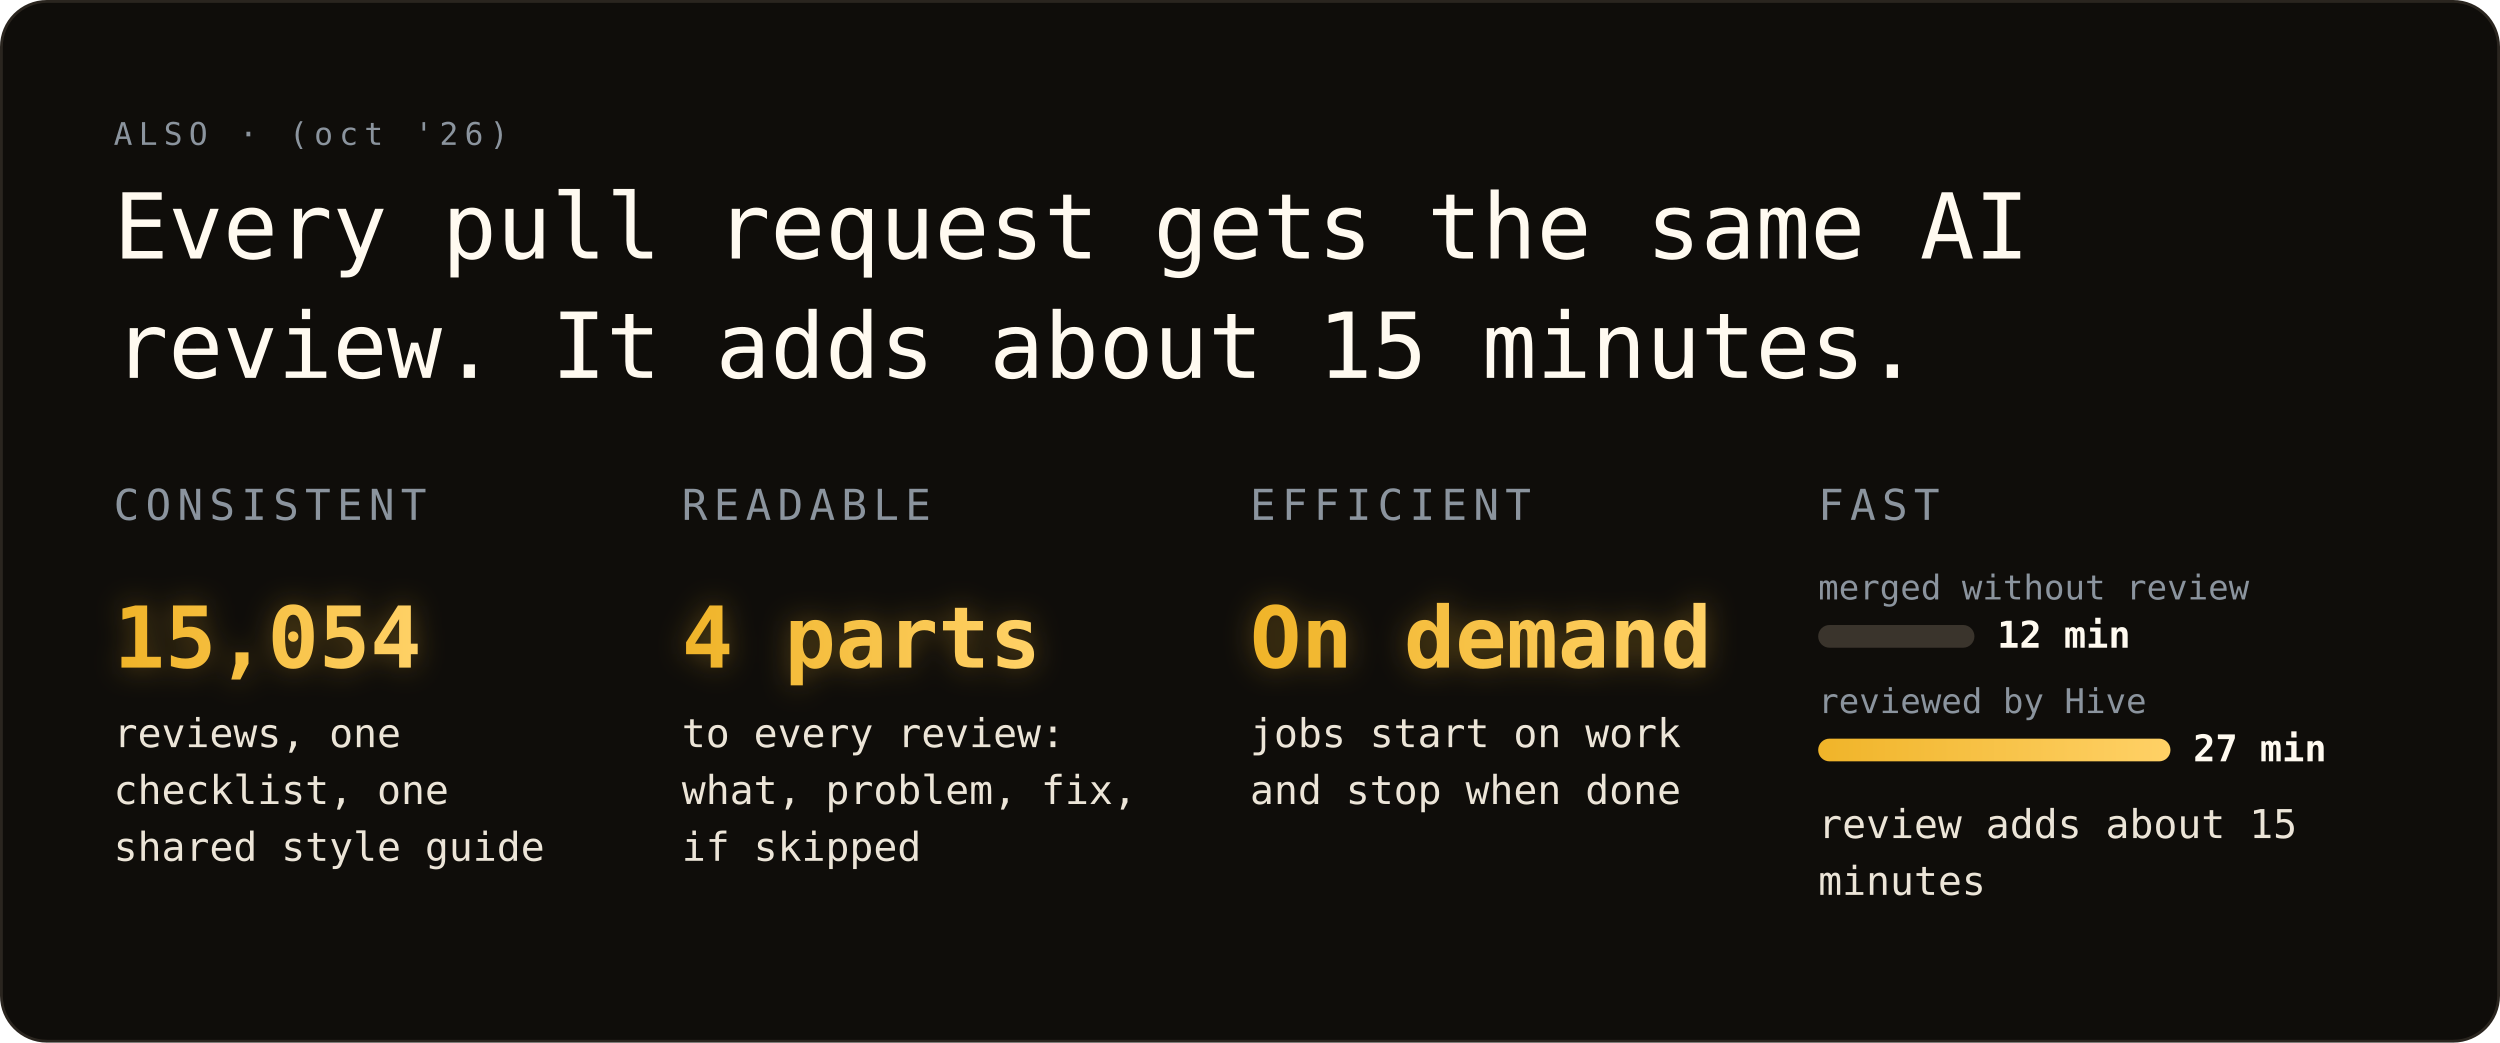
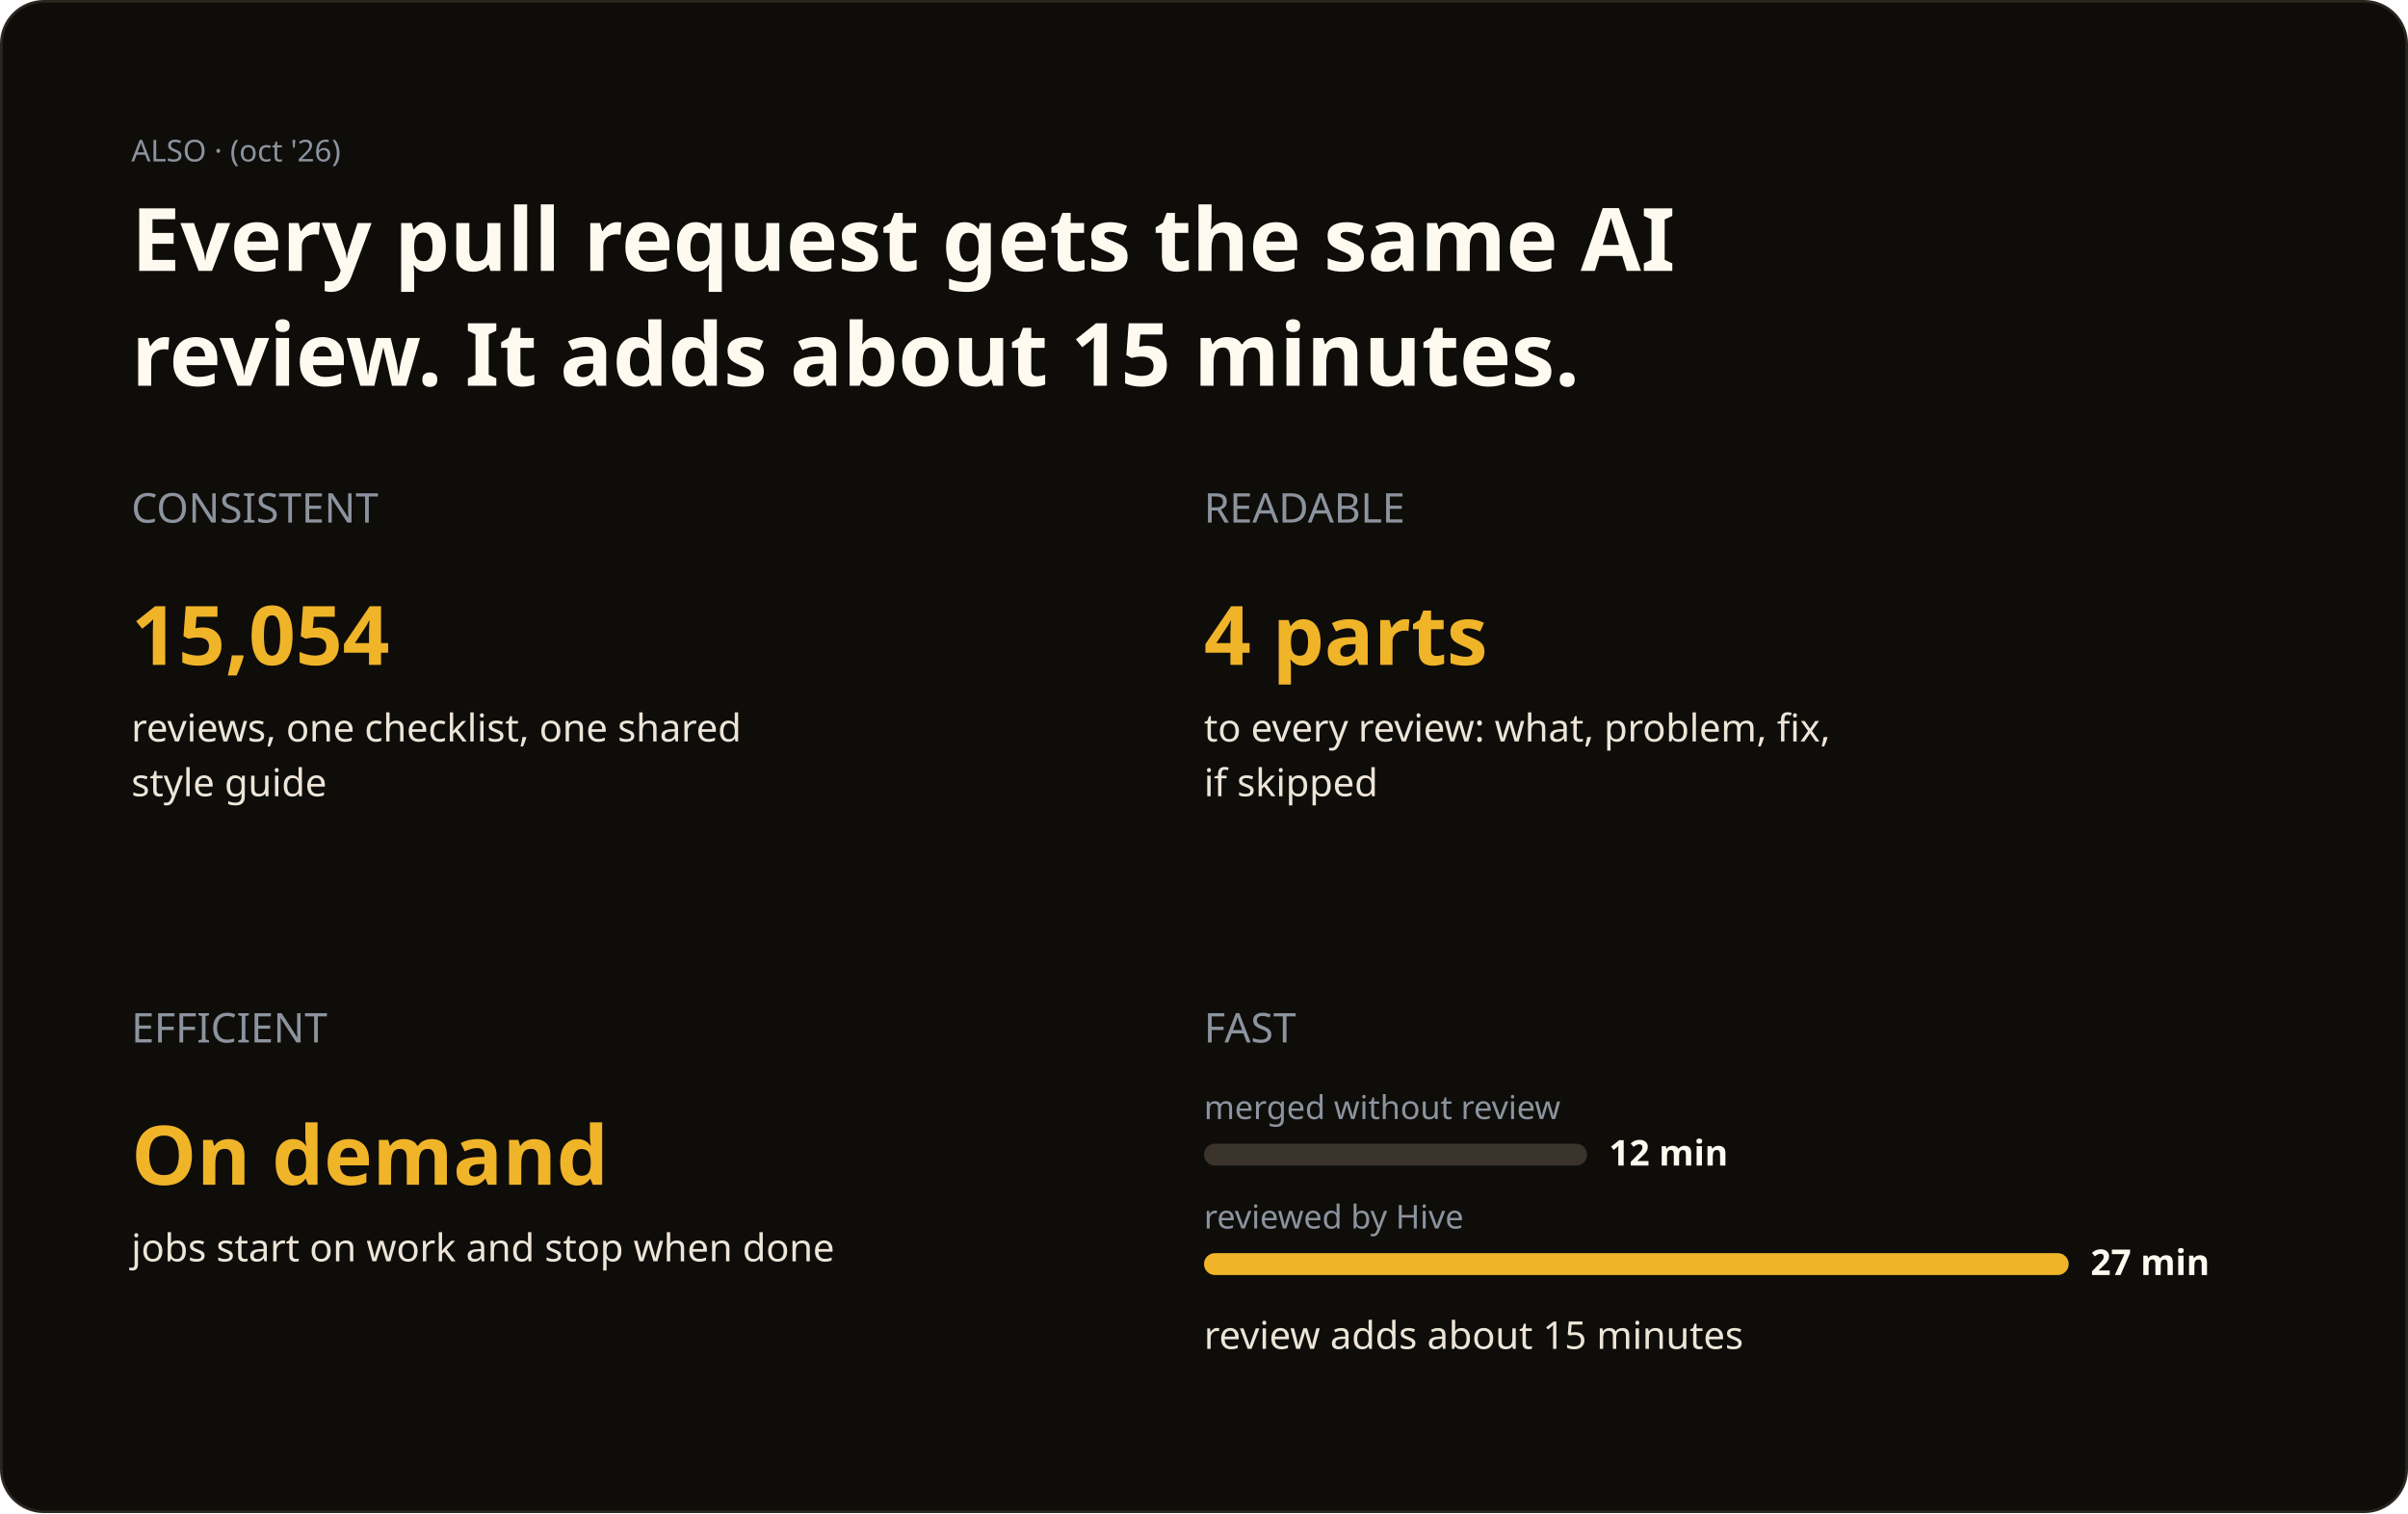
- <svg xmlns="http://www.w3.org/2000/svg" width="1760" height="734" viewBox="0 0 880 367" role="img" aria-label="Also: consistent, readable, efficient, fast" font-family="'IBM Plex Mono', 'JetBrains Mono', ui-monospace, SFMono-Regular, Menlo, Consolas, monospace">
-   <defs>
-     <linearGradient id="amber" x1="0" y1="0" x2="1" y2="0">
-       <stop offset="0" stop-color="#f0b429" />
-       <stop offset="1" stop-color="#ffd166" />
-     </linearGradient>
-     <filter id="glow" x="-20%" y="-40%" width="140%" height="180%">
-       <feGaussianBlur stdDeviation="5" />
-     </filter>
-   </defs>
-   <rect x="0.5" y="0.5" width="879" height="366" rx="16" fill="#0f0d0a" stroke="#2a251f" />
-   <text x="40" y="51" fill="#8b949e" font-size="11" font-weight="500" letter-spacing="2.2">ALSO · (oct '26)</text>
-   <text x="40" y="91" fill="#fffaf0" font-size="32">Every pull request gets the same AI</text>
-   <text x="40" y="133" fill="#fffaf0" font-size="32">review. It adds about 15 minutes.</text>
-   <text x="40" y="183" fill="#8b949e" font-size="15" font-weight="500" letter-spacing="2.2">CONSISTENT</text>
-   <text x="40" y="235" fill="#f0b429" font-size="30" font-weight="700" filter="url(#glow)" opacity="0.35">15,054</text>
-   <text x="40" y="235" fill="url(#amber)" font-size="30" font-weight="700">15,054</text>
-   <text x="40" y="263" fill="#ece5d8" font-size="14">reviews, one</text>
-   <text x="40" y="283" fill="#ece5d8" font-size="14">checklist, one</text>
-   <text x="40" y="303" fill="#ece5d8" font-size="14">shared style guide</text>
-   <text x="240" y="183" fill="#8b949e" font-size="15" font-weight="500" letter-spacing="2.2">READABLE</text>
-   <text x="240" y="235" fill="#f0b429" font-size="30" font-weight="700" filter="url(#glow)" opacity="0.35">4 parts</text>
-   <text x="240" y="235" fill="url(#amber)" font-size="30" font-weight="700">4 parts</text>
-   <text x="240" y="263" fill="#ece5d8" font-size="14">to every review:</text>
-   <text x="240" y="283" fill="#ece5d8" font-size="14">what, problem, fix,</text>
-   <text x="240" y="303" fill="#ece5d8" font-size="14">if skipped</text>
-   <text x="440" y="183" fill="#8b949e" font-size="15" font-weight="500" letter-spacing="2.2">EFFICIENT</text>
-   <text x="440" y="235" fill="#f0b429" font-size="30" font-weight="700" filter="url(#glow)" opacity="0.35">On demand</text>
-   <text x="440" y="235" fill="url(#amber)" font-size="30" font-weight="700">On demand</text>
-   <text x="440" y="263" fill="#ece5d8" font-size="14">jobs start on work</text>
-   <text x="440" y="283" fill="#ece5d8" font-size="14">and stop when done</text>
-   <text x="640" y="183" fill="#8b949e" font-size="15" font-weight="500" letter-spacing="2.2">FAST</text>
-   <text x="640" y="211" fill="#8b949e" font-size="12">merged without review</text>
-   <rect x="640" y="220" width="55" height="8" rx="4" fill="#3a342c" />
-   <text x="703" y="228" fill="#fffaf0" font-size="13" font-weight="700">12 min</text>
-   <text x="640" y="251" fill="#8b949e" font-size="12">reviewed by Hive</text>
-   <rect x="640" y="260" width="124" height="8" rx="4" fill="url(#amber)" />
-   <text x="772" y="268" fill="#fffaf0" font-size="13" font-weight="700">27 min</text>
-   <text x="640" y="295" fill="#ece5d8" font-size="14">review adds about 15</text>
-   <text x="640" y="315" fill="#ece5d8" font-size="14">minutes</text>
+ <svg xmlns="http://www.w3.org/2000/svg" width="1760" height="1106" viewBox="0 0 880 553" role="img" aria-label="Also: consistent, readable, efficient, fast" font-family="IBM Plex Mono">
+   <rect x="0" y="0" width="880" height="553" rx="16" fill="#2a251f" />
+   <rect x="1" y="1" width="878" height="551" rx="15" fill="#0f0d0a" />
+   <text x="48" y="59" fill="#8b949e" font-size="11">ALSO · (oct '26)</text>
+   <text x="48" y="99" fill="#fffaf0" font-size="32" font-weight="700">Every pull request gets the same AI</text>
+   <text x="48" y="141" fill="#fffaf0" font-size="32" font-weight="700">review. It adds about 15 minutes.</text>
+   <text x="48" y="191" fill="#8b949e" font-size="15">CONSISTENT</text>
+   <text x="48" y="243" fill="#f0b429" font-size="30" font-weight="700">15,054</text>
+   <text x="48" y="271" fill="#ece5d8" font-size="14">reviews, one checklist, one shared</text>
+   <text x="48" y="291" fill="#ece5d8" font-size="14">style guide</text>
+   <text x="440" y="191" fill="#8b949e" font-size="15">READABLE</text>
+   <text x="440" y="243" fill="#f0b429" font-size="30" font-weight="700">4 parts</text>
+   <text x="440" y="271" fill="#ece5d8" font-size="14">to every review: what, problem, fix,</text>
+   <text x="440" y="291" fill="#ece5d8" font-size="14">if skipped</text>
+   <text x="48" y="381" fill="#8b949e" font-size="15">EFFICIENT</text>
+   <text x="48" y="433" fill="#f0b429" font-size="30" font-weight="700">On demand</text>
+   <text x="48" y="461" fill="#ece5d8" font-size="14">jobs start on work and stop when done</text>
+   <text x="440" y="381" fill="#8b949e" font-size="15">FAST</text>
+   <text x="440" y="409" fill="#8b949e" font-size="12">merged without review</text>
+   <rect x="440" y="418" width="140" height="8" rx="4" fill="#3a342c" />
+   <text x="588" y="426" fill="#fffaf0" font-size="13" font-weight="700">12 min</text>
+   <text x="440" y="449" fill="#8b949e" font-size="12">reviewed by Hive</text>
+   <rect x="440" y="458" width="316" height="8" rx="4" fill="#f0b429" />
+   <text x="764" y="466" fill="#fffaf0" font-size="13" font-weight="700">27 min</text>
+   <text x="440" y="493" fill="#ece5d8" font-size="14">review adds about 15 minutes</text>
</svg>
